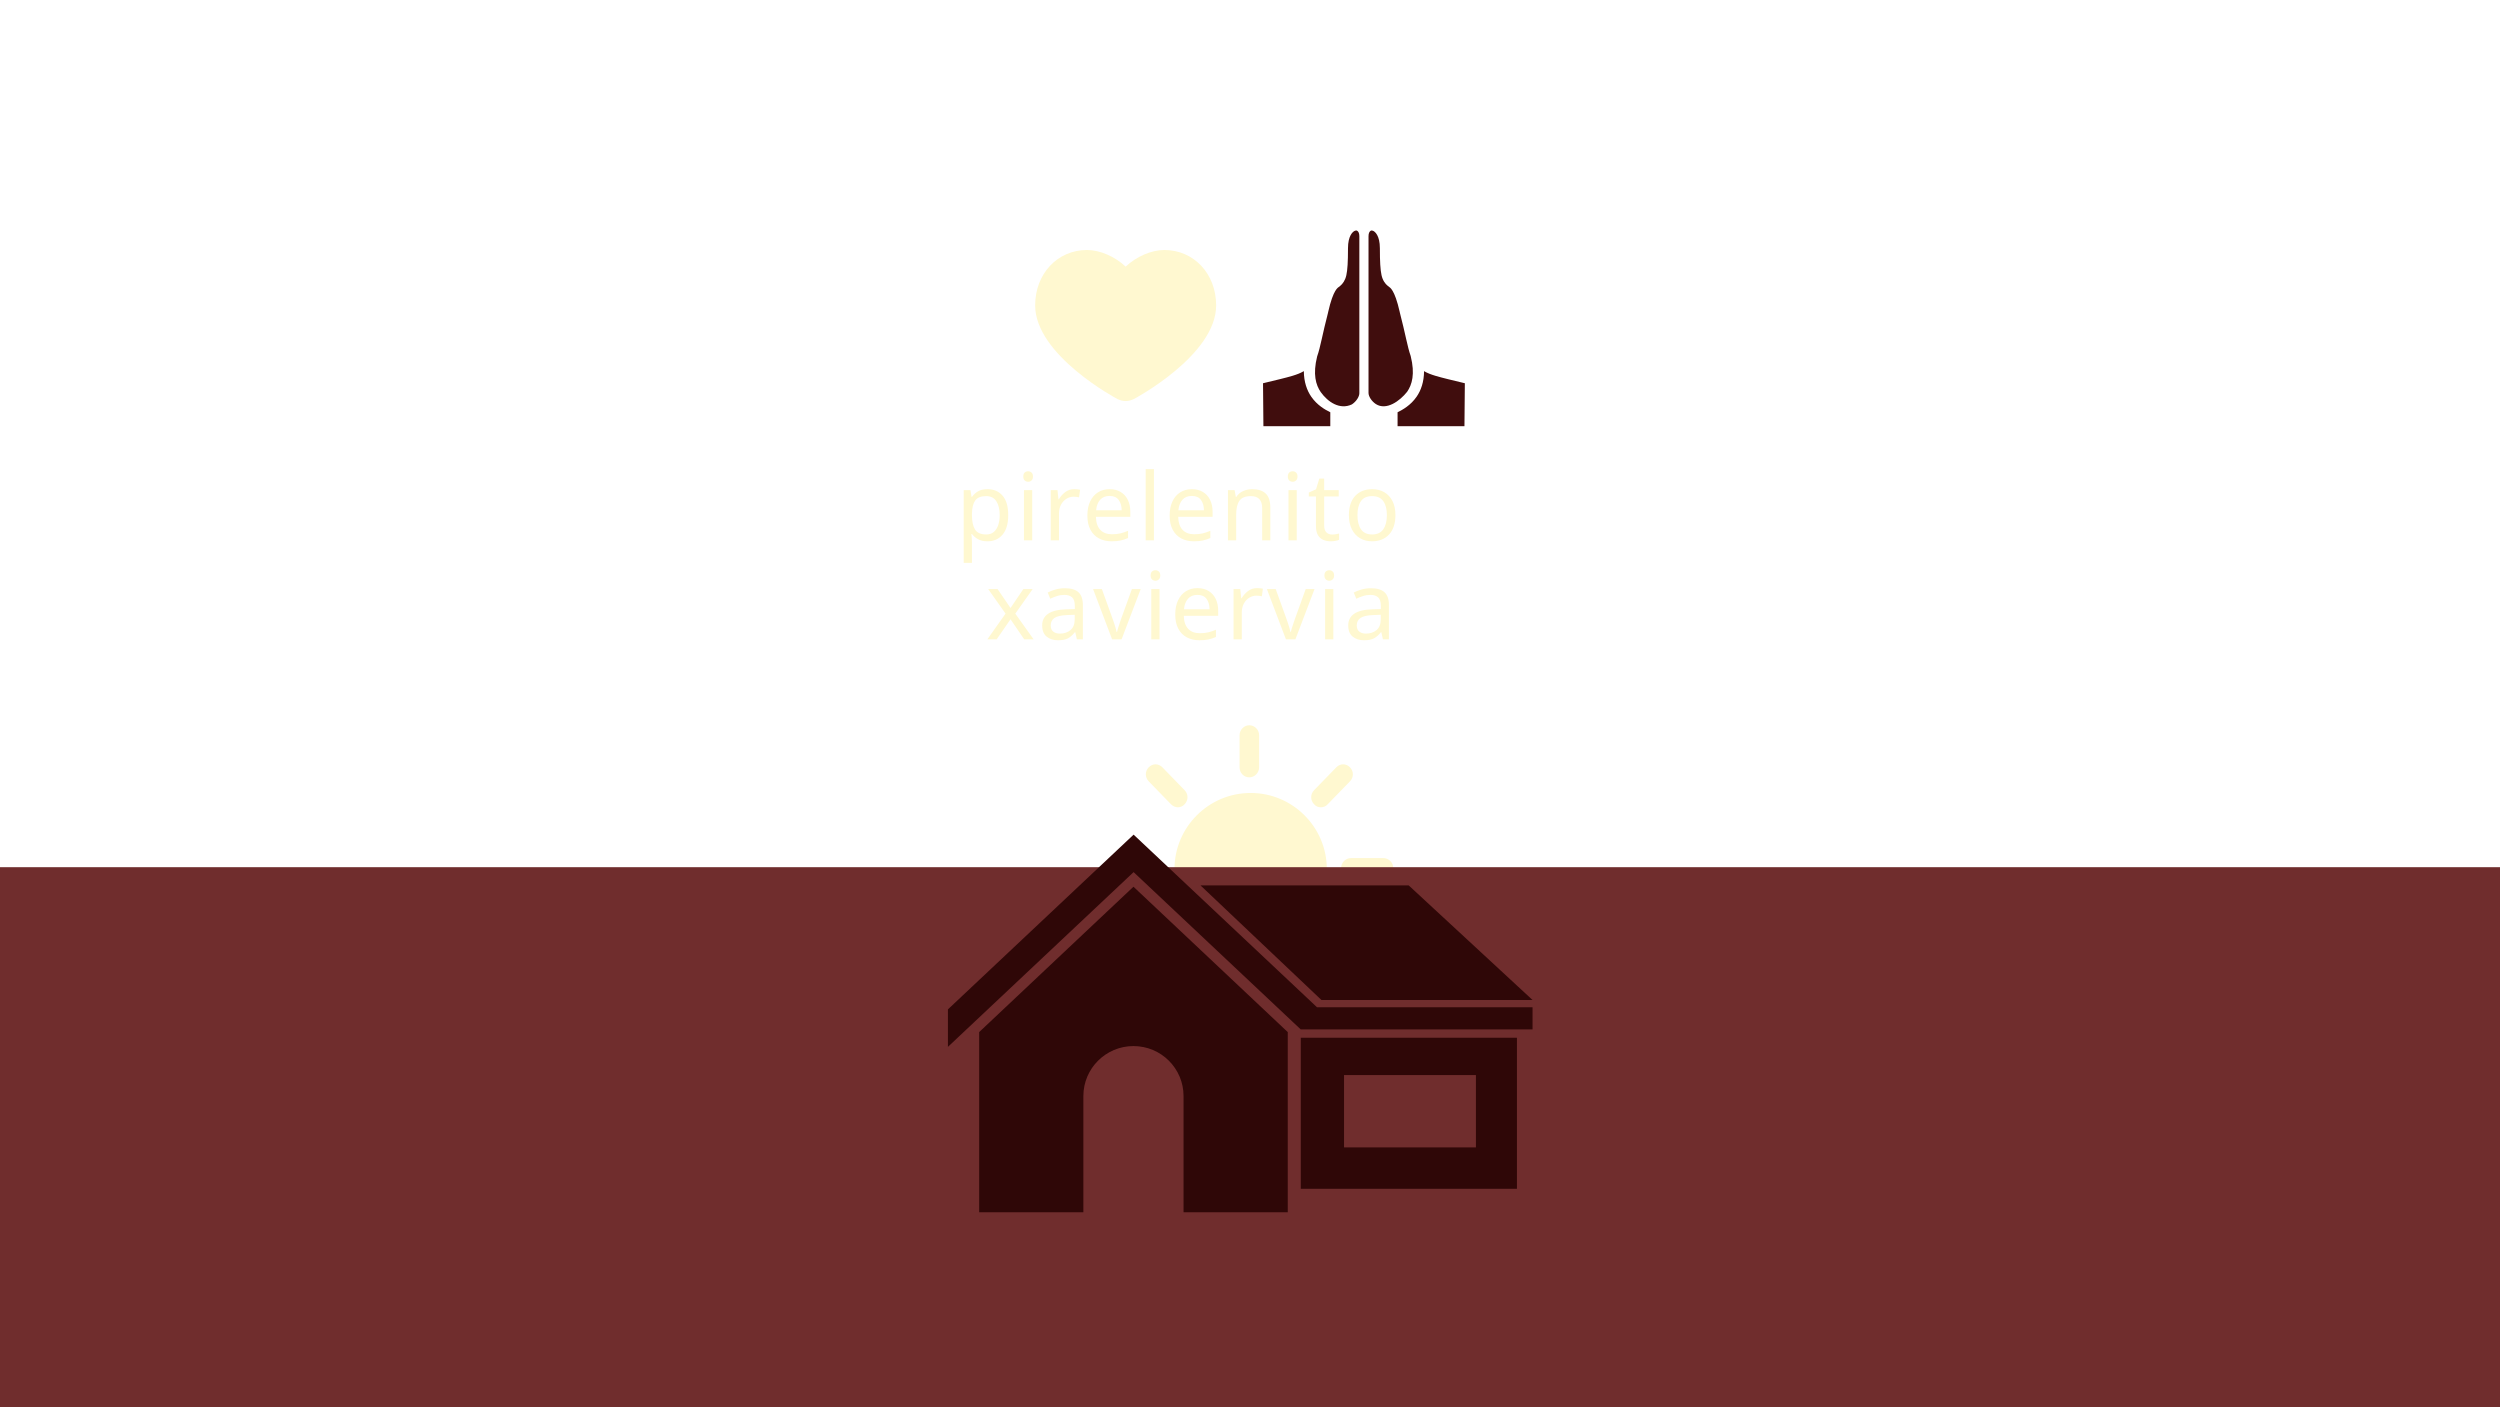
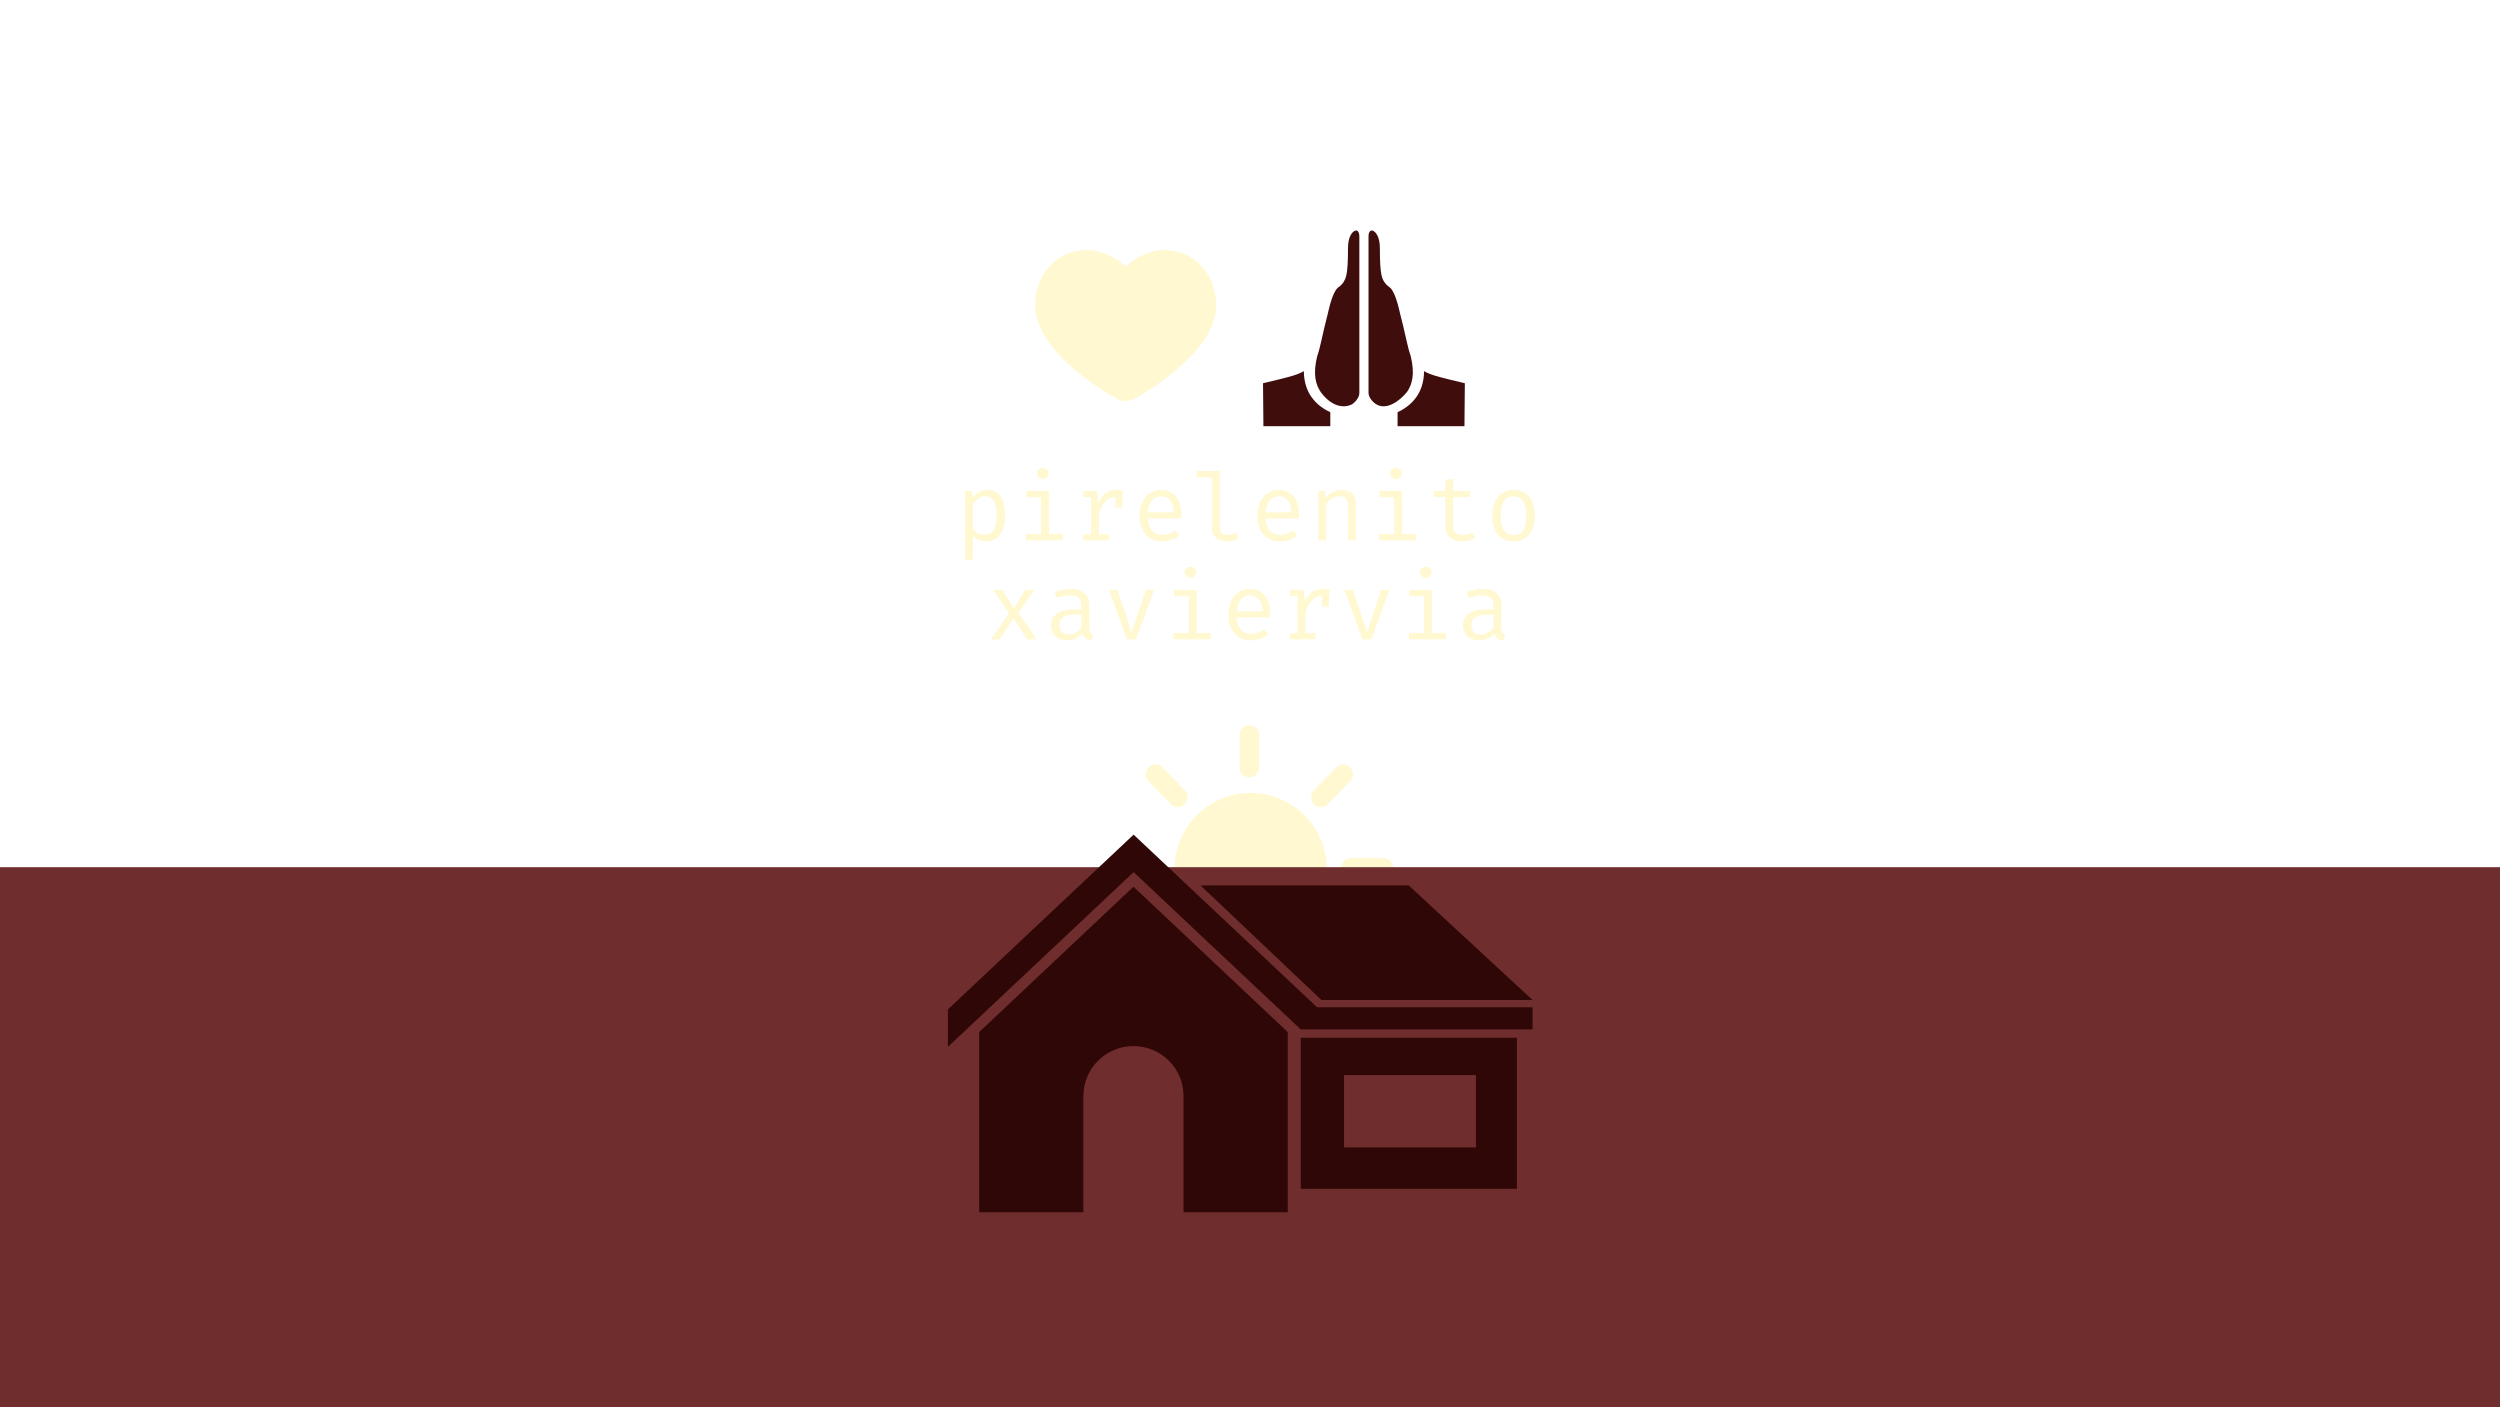
<svg xmlns="http://www.w3.org/2000/svg" width="1920px" height="1080px" viewBox="0 0 1920 1080" version="1.1">
  <defs />
  <g id="Actual-Slides" stroke="none" stroke-width="1" fill="none" fill-rule="evenodd">
    <g id="thankYou">
      <path d="M960.5,609 C992.768,609 1019,635.232 1019,667.5 C1019,699.768 992.768,726 960.5,726 C928.232,726 902,699.768 902,667.5 C902,635.232 928.232,609 960.5,609 Z M959.5,597 C955.409,597 952,593.744 952,589.326 L952,564.674 C952,560.488 955.409,557 959.5,557 C963.591,557 967,560.488 967,564.674 L967,589.326 C967,593.512 963.591,597 959.5,597 Z M899.302,617.655 L882.221,600.071 C879.26,597.023 879.26,592.334 882.221,589.286 C885.181,586.238 889.737,586.238 892.698,589.286 L909.779,606.87 C912.74,609.918 912.74,614.607 909.779,617.655 C908.413,619.297 906.363,620 904.541,620 C902.719,620 900.669,619.062 899.302,617.655 Z M890,666.5 C890,670.591 886.744,674 882.326,674 L857.674,674 C853.488,674 850,670.591 850,666.5 C850,662.409 853.488,659 857.674,659 L882.326,659 C886.512,659 890,662.409 890,666.5 Z M899.302,716.286 C902.263,713.238 907.046,713.238 909.779,716.286 C912.74,719.334 912.74,724.023 909.779,727.071 L892.698,744.655 C891.331,746.297 889.281,747 887.459,747 C885.637,747 883.587,746.062 882.221,744.655 C879.26,741.607 879.26,736.918 882.221,733.87 L899.302,716.286 Z M959.5,737 C963.591,737 967,740.256 967,744.674 L967,769.326 C967,773.512 963.591,777 959.5,777 C955.409,777 952,773.512 952,769.326 L952,744.674 C952,740.488 955.409,737 959.5,737 Z M1019.698,716.286 L1036.779,733.87 C1039.74,736.918 1039.74,741.607 1036.779,744.655 C1035.413,746.297 1033.363,747 1031.541,747 C1029.719,747 1027.669,746.062 1026.302,744.655 L1009.221,727.071 C1006.26,724.023 1006.26,719.334 1009.221,716.286 C1012.181,713.238 1016.737,713.238 1019.698,716.286 Z M1062.326,659 C1066.512,659 1070,662.409 1070,666.5 C1070,670.591 1066.512,674 1062.326,674 L1037.674,674 C1033.488,674 1030,670.591 1030,666.5 C1030,662.409 1033.488,659 1037.674,659 L1062.326,659 Z M1014.459,620 C1012.409,620 1010.587,619.297 1009.221,617.655 C1006.26,614.607 1006.26,609.918 1009.221,606.87 L1026.302,589.286 C1029.263,586.238 1033.819,586.238 1036.779,589.286 C1039.74,592.334 1039.74,597.023 1036.779,600.071 L1019.698,617.655 C1018.331,619.297 1016.281,620 1014.459,620 Z" id="Sun" fill="#FFF8D0" fill-rule="nonzero" />
      <rect id="Rectangle" fill="#702D2D" x="0" y="666" width="1920" height="504" />
      <path d="M870.5,681 L989,792.645 L989,931 L908.963,931 L908.963,841.764 C908.963,820.576 891.744,803.384 870.5,803.384 C849.256,803.384 832.032,820.57 832.032,841.764 L832.032,931 L752,931 L752,792.645 L870.5,681 Z M922,680 L1081.895,680 L1177,768 L1014.868,768 L922,680 Z M1177,773.594 L1177,790.595 L1021.268,790.595 L1013.204,790.595 L998.971,790.595 L998.778,790.595 L998.778,790.423 L870.607,669.78 L728,804 L728,775.205 L870.607,641 L1011.491,773.594 L1177,773.594 Z M999,797 L1165,797 L1165,913 L999,913 L999,797 Z M1133.505,881.187 L1133.505,825.627 L1032.217,825.627 L1032.217,881.187 L1133.505,881.187 Z" id="House" fill="#2F0707" fill-rule="nonzero" />
-       <text id="pirelenito" font-family="FiraCode-Regular, Fira Code" font-size="72" font-weight="normal" letter-spacing="2" fill="#FFF8D0">
-         <tspan x="734" y="415">pirelenito</tspan>
-       </text>
-       <text id="xaviervia" font-family="FiraCode-Regular, Fira Code" font-size="72" font-weight="normal" letter-spacing="2" fill="#FFF8D0">
-         <tspan x="757" y="491">xaviervia</tspan>
-       </text>
+       <path d="M758.192,376.264 C768.272,376.264 771.944,384.112 771.944,395.992 C771.944,407.512 767.192,415.792 757.328,415.792 C753.152,415.792 749.84,414.352 747.248,411.472 L747.248,429.544 L741.2,430.264 L741.2,377.056 L746.384,377.056 L746.888,382.384 C749.624,378.496 753.656,376.264 758.192,376.264 Z M756.752,381.16 C752.576,381.16 749.336,384.184 747.248,387.208 L747.248,406 C749.264,408.952 752.36,410.752 755.96,410.752 C762.224,410.752 765.392,406.072 765.392,395.992 C765.392,386.128 762.728,381.16 756.752,381.16 Z M800.8,359.344 C798.208,359.344 796.48,361.144 796.48,363.592 C796.48,366.04 798.208,367.84 800.8,367.84 C803.464,367.84 805.264,366.04 805.264,363.592 C805.264,361.144 803.464,359.344 800.8,359.344 Z M805.624,377.056 L788.272,377.056 L788.272,381.88 L799.576,381.88 L799.576,410.176 L787.912,410.176 L787.912,415 L816.28,415 L816.28,410.176 L805.624,410.176 L805.624,377.056 Z M857.232,376.264 C850.392,376.264 846.504,379.864 843.624,386.056 L842.472,377.056 L831.96,377.056 L831.96,381.736 L837.936,381.736 L837.936,410.32 L831.96,410.32 L831.96,415 L851.688,415 L851.688,410.32 L843.984,410.32 L843.984,394.336 C846.432,385.984 850.608,381.808 856.44,381.808 L856.8,381.808 L856.8,389.944 L861.696,389.944 L862.56,377.056 C860.904,376.624 859.32,376.264 857.232,376.264 Z M881.624,398.152 C881.912,406.936 886.808,410.752 892.64,410.752 C896.528,410.752 899.408,409.6 902.792,407.368 L905.6,411.4 C902.072,414.136 897.32,415.792 892.64,415.792 C881.552,415.792 875.288,407.872 875.288,396.064 C875.288,384.616 881.696,376.264 891.776,376.264 C901.352,376.264 907.256,383.392 907.256,394.912 C907.256,396.208 907.184,397.36 907.112,398.152 L881.624,398.152 Z M891.848,381.232 C886.232,381.232 882.128,385.192 881.624,393.544 L901.352,393.544 C901.208,385.408 897.608,381.232 891.848,381.232 Z M936.832,361.792 L919.12,361.792 L919.12,366.616 L930.784,366.616 L930.784,405.352 C930.784,411.904 935.32,415.792 942.016,415.792 C945.904,415.792 949,414.928 951.016,413.848 L949.432,409.456 C947.344,410.248 945.328,410.752 943.096,410.752 C939.424,410.752 936.832,409.384 936.832,405.64 L936.832,361.792 Z M972.024,398.152 C972.312,406.936 977.208,410.752 983.04,410.752 C986.928,410.752 989.808,409.6 993.192,407.368 L996,411.4 C992.472,414.136 987.72,415.792 983.04,415.792 C971.952,415.792 965.688,407.872 965.688,396.064 C965.688,384.616 972.096,376.264 982.176,376.264 C991.752,376.264 997.656,383.392 997.656,394.912 C997.656,396.208 997.584,397.36 997.512,398.152 L972.024,398.152 Z M982.248,381.232 C976.632,381.232 972.528,385.192 972.024,393.544 L991.752,393.544 C991.608,385.408 988.008,381.232 982.248,381.232 Z M1012.4,415 L1018.448,415 L1018.448,387.424 C1020.464,384.4 1024.28,381.088 1028.744,381.088 C1034.432,381.088 1035.224,384.184 1035.224,391.96 L1035.224,415 L1041.272,415 L1041.272,387.496 C1041.272,380.44 1038.032,376.264 1030.616,376.264 C1026.152,376.264 1021.112,378.496 1018.088,382.384 L1017.584,377.056 L1012.4,377.056 L1012.4,415 Z M1072,359.344 C1069.408,359.344 1067.68,361.144 1067.68,363.592 C1067.68,366.04 1069.408,367.84 1072,367.84 C1074.664,367.84 1076.464,366.04 1076.464,363.592 C1076.464,361.144 1074.664,359.344 1072,359.344 Z M1076.824,377.056 L1059.472,377.056 L1059.472,381.88 L1070.776,381.88 L1070.776,410.176 L1059.112,410.176 L1059.112,415 L1087.48,415 L1087.48,410.176 L1076.824,410.176 L1076.824,377.056 Z M1132.968,413.056 L1130.592,408.952 C1128.576,410.032 1126.128,410.752 1123.32,410.752 C1118.136,410.752 1116.048,408.52 1116.048,404.344 L1116.048,381.808 L1128.432,381.808 L1129.224,377.056 L1116.048,377.056 L1116.048,367.768 L1110,368.488 L1110,377.056 L1101.288,377.056 L1101.288,381.808 L1110,381.808 L1110,404.416 C1110,411.04 1114.608,415.792 1122.744,415.792 C1126.344,415.792 1130.304,414.784 1132.968,413.056 Z M1162.472,376.264 C1173.128,376.264 1178.744,384.04 1178.744,395.992 C1178.744,407.656 1172.984,415.792 1162.4,415.792 C1151.744,415.792 1146.056,408.016 1146.056,396.064 C1146.056,384.4 1151.816,376.264 1162.472,376.264 Z M1162.472,381.232 C1155.92,381.232 1152.608,385.984 1152.608,396.064 C1152.608,406.144 1155.848,410.824 1162.4,410.824 C1168.952,410.824 1172.192,406.144 1172.192,395.992 C1172.192,385.984 1168.952,381.232 1162.472,381.232 Z" id="pirelenito" fill="#FFF8D0" />
+       <path d="M767.944,491 L778.384,474.728 L788.824,491 L796.168,491 L782.2,470.696 L794.512,453.056 L787.528,453.056 L778.672,467.168 L769.888,453.056 L762.688,453.056 L775,470.984 L761.032,491 L767.944,491 Z M836.616,482.72 C836.616,485.744 837.552,486.896 839.712,487.544 L838.2,491.864 C834.96,491.432 832.296,489.92 831.288,486.464 C828.552,489.992 824.304,491.792 819.408,491.792 C811.776,491.792 807.168,487.184 807.168,480.128 C807.168,472.352 813.432,467.96 824.88,467.96 L830.496,467.96 L830.496,464.864 C830.496,459.32 827.112,457.304 821.496,457.304 C818.976,457.304 815.52,457.88 811.632,459.248 L809.976,454.64 C814.656,452.984 818.688,452.264 822.432,452.264 C831.864,452.264 836.616,457.016 836.616,464.504 L836.616,482.72 Z M820.92,487.256 C824.664,487.256 828.264,485.24 830.496,481.856 L830.496,472.136 L825.024,472.136 C816.672,472.136 813.648,475.16 813.648,480.056 C813.648,484.808 815.952,487.256 820.92,487.256 Z M886.28,453.056 L879.944,453.056 L869.144,485.528 L858.2,453.056 L851.72,453.056 L865.472,491 L872.456,491 L886.28,453.056 Z M914.2,435.344 C911.608,435.344 909.88,437.144 909.88,439.592 C909.88,442.04 911.608,443.84 914.2,443.84 C916.864,443.84 918.664,442.04 918.664,439.592 C918.664,437.144 916.864,435.344 914.2,435.344 Z M919.024,453.056 L901.672,453.056 L901.672,457.88 L912.976,457.88 L912.976,486.176 L901.312,486.176 L901.312,491 L929.68,491 L929.68,486.176 L919.024,486.176 L919.024,453.056 Z M949.824,474.152 C950.112,482.936 955.008,486.752 960.84,486.752 C964.728,486.752 967.608,485.6 970.992,483.368 L973.8,487.4 C970.272,490.136 965.52,491.792 960.84,491.792 C949.752,491.792 943.488,483.872 943.488,472.064 C943.488,460.616 949.896,452.264 959.976,452.264 C969.552,452.264 975.456,459.392 975.456,470.912 C975.456,472.208 975.384,473.36 975.312,474.152 L949.824,474.152 Z M960.048,457.232 C954.432,457.232 950.328,461.192 949.824,469.544 L969.552,469.544 C969.408,461.408 965.808,457.232 960.048,457.232 Z M1015.832,452.264 C1008.992,452.264 1005.104,455.864 1002.224,462.056 L1001.072,453.056 L990.56,453.056 L990.56,457.736 L996.536,457.736 L996.536,486.32 L990.56,486.32 L990.56,491 L1010.288,491 L1010.288,486.32 L1002.584,486.32 L1002.584,470.336 C1005.032,461.984 1009.208,457.808 1015.04,457.808 L1015.4,457.808 L1015.4,465.944 L1020.296,465.944 L1021.16,453.056 C1019.504,452.624 1017.92,452.264 1015.832,452.264 Z M1067.08,453.056 L1060.744,453.056 L1049.944,485.528 L1039,453.056 L1032.52,453.056 L1046.272,491 L1053.256,491 L1067.08,453.056 Z M1095,435.344 C1092.408,435.344 1090.68,437.144 1090.68,439.592 C1090.68,442.04 1092.408,443.84 1095,443.84 C1097.664,443.84 1099.464,442.04 1099.464,439.592 C1099.464,437.144 1097.664,435.344 1095,435.344 Z M1099.824,453.056 L1082.472,453.056 L1082.472,457.88 L1093.776,457.88 L1093.776,486.176 L1082.112,486.176 L1082.112,491 L1110.48,491 L1110.48,486.176 L1099.824,486.176 L1099.824,453.056 Z M1153.016,482.72 C1153.016,485.744 1153.952,486.896 1156.112,487.544 L1154.6,491.864 C1151.36,491.432 1148.696,489.92 1147.688,486.464 C1144.952,489.992 1140.704,491.792 1135.808,491.792 C1128.176,491.792 1123.568,487.184 1123.568,480.128 C1123.568,472.352 1129.832,467.96 1141.28,467.96 L1146.896,467.96 L1146.896,464.864 C1146.896,459.32 1143.512,457.304 1137.896,457.304 C1135.376,457.304 1131.92,457.88 1128.032,459.248 L1126.376,454.64 C1131.056,452.984 1135.088,452.264 1138.832,452.264 C1148.264,452.264 1153.016,457.016 1153.016,464.504 L1153.016,482.72 Z M1137.32,487.256 C1141.064,487.256 1144.664,485.24 1146.896,481.856 L1146.896,472.136 L1141.424,472.136 C1133.072,472.136 1130.048,475.16 1130.048,480.056 C1130.048,484.808 1132.352,487.256 1137.32,487.256 Z" id="xaviervia" fill="#FFF8D0" />
      <g id="Group" transform="translate(795, 177)">
        <path d="M69.499,131 C68.42,131 67.313,130.857 66.121,130.563 C65.687,130.446 65.369,130.328 65.054,130.196 L64.69,130.065 C64.151,129.883 63.617,129.684 63.112,129.418 C62.496,129.093 0,95.798 0,57.544 C0,33.289 17.104,15 39.789,15 C49.797,15 61.233,20.003 69.499,27.762 C77.767,20.003 89.2,15 99.211,15 C121.893,15 139,33.291 139,57.544 C139,95.798 76.504,129.093 75.874,129.426 C75.374,129.69 74.846,129.886 74.31,130.068 C74.293,130.073 74.017,130.166 74.003,130.174 C73.634,130.331 73.316,130.448 72.984,130.538 C71.687,130.857 70.58,131 69.499,131 Z" id="Heart" fill="#FFF8D0" fill-rule="nonzero" />
        <path d="M246.572,0 C246.995,0.02 247.36,0.23 247.715,0.546 C248.282,1.051 248.977,2.152 248.977,4.423 L248.977,125.03 C248.977,127.598 246.649,131.337 243.265,133.571 C233.987,137.973 224.803,131.779 219.332,124.121 C215.562,118.657 213.144,110.451 216.565,96.741 C219.125,89.596 220.656,79.435 224.984,62.939 C224.984,62.899 224.984,62.858 224.984,62.819 C227.027,53.726 228.982,48.979 230.456,46.524 C231.931,44.069 232.683,43.822 234.365,42.465 C236.047,41.109 238.102,38.495 238.995,34.348 C239.888,30.201 240.258,24.152 240.258,13.631 C240.258,4.123 243.923,0.725 245.73,0.183 C246.069,0.082 246.318,-0.011 246.572,0.001 L246.572,0 Z M258.368,0.002 C258.622,-0.017 258.931,0.082 259.27,0.184 C261.077,0.725 264.742,4.117 264.742,13.608 C264.742,24.11 265.112,30.148 266.005,34.288 C266.898,38.428 268.953,41.036 270.635,42.39 C272.317,43.744 273.069,43.991 274.544,46.442 C276.019,48.892 277.973,53.631 280.016,62.707 C280.016,62.748 280.016,62.788 280.016,62.827 C284.334,79.254 285.886,89.378 288.435,96.507 C288.435,96.527 288.435,96.552 288.435,96.567 C291.856,110.252 289.438,118.444 285.669,123.898 C280.078,130.94 269.764,138.498 261.675,133.331 C258.291,131.102 256.023,127.37 256.023,124.806 L256.023,4.416 C256.023,2.15 256.718,1.05 257.286,0.546 C257.64,0.231 257.945,0.022 258.368,0.002 L258.368,0.002 Z M206.348,108.03 C206.401,116.335 208.704,122.817 212.042,127.657 C216.592,134.254 222.688,137.667 226.667,139.614 L226.667,150.303 L175.3,150.303 L175,117.33 C184.86,114.928 192.041,113.308 197.537,111.654 C201.002,110.61 203.892,109.499 206.348,108.03 Z M298.676,108.03 C301.134,109.499 304.028,110.61 307.497,111.654 C312.999,113.308 320.129,114.928 330,117.33 L329.7,150.303 L278.333,150.303 L278.333,139.614 C282.317,137.665 288.426,134.245 292.975,127.657 C296.317,122.817 298.623,116.335 298.676,108.03 L298.676,108.03 Z" id="Combined-Shape" fill="#400D0D" />
      </g>
    </g>
  </g>
</svg>
